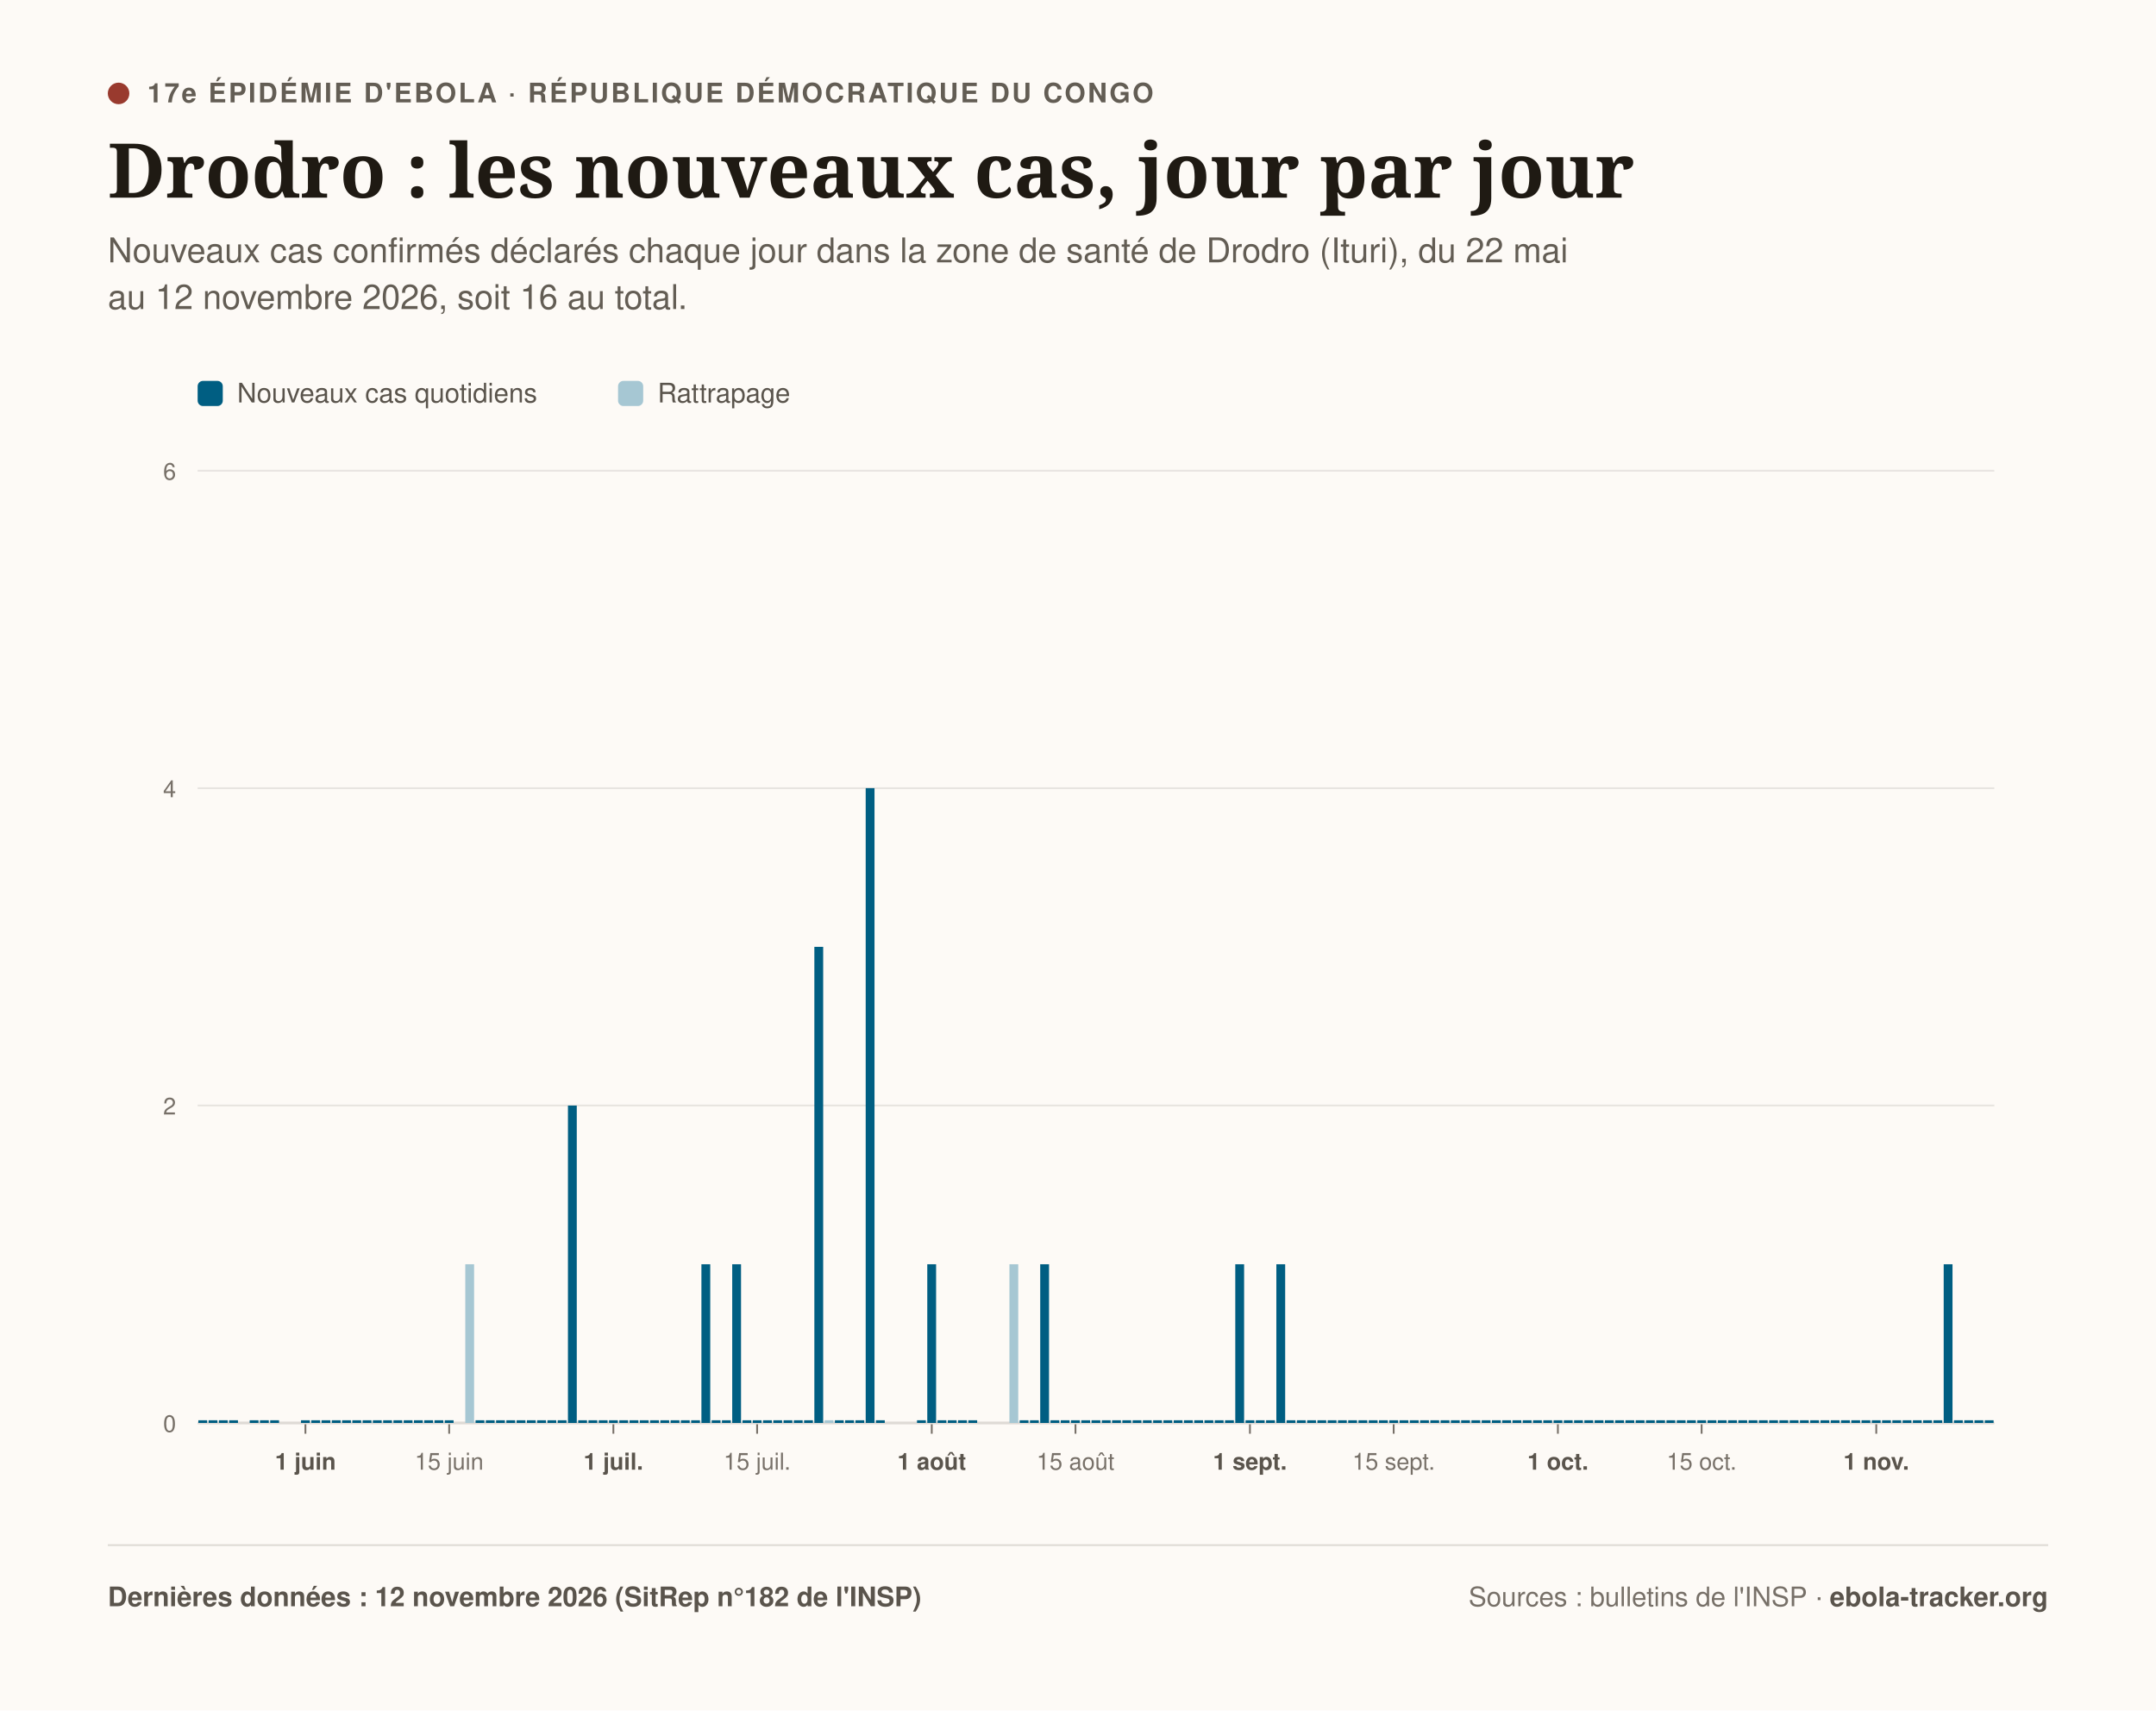
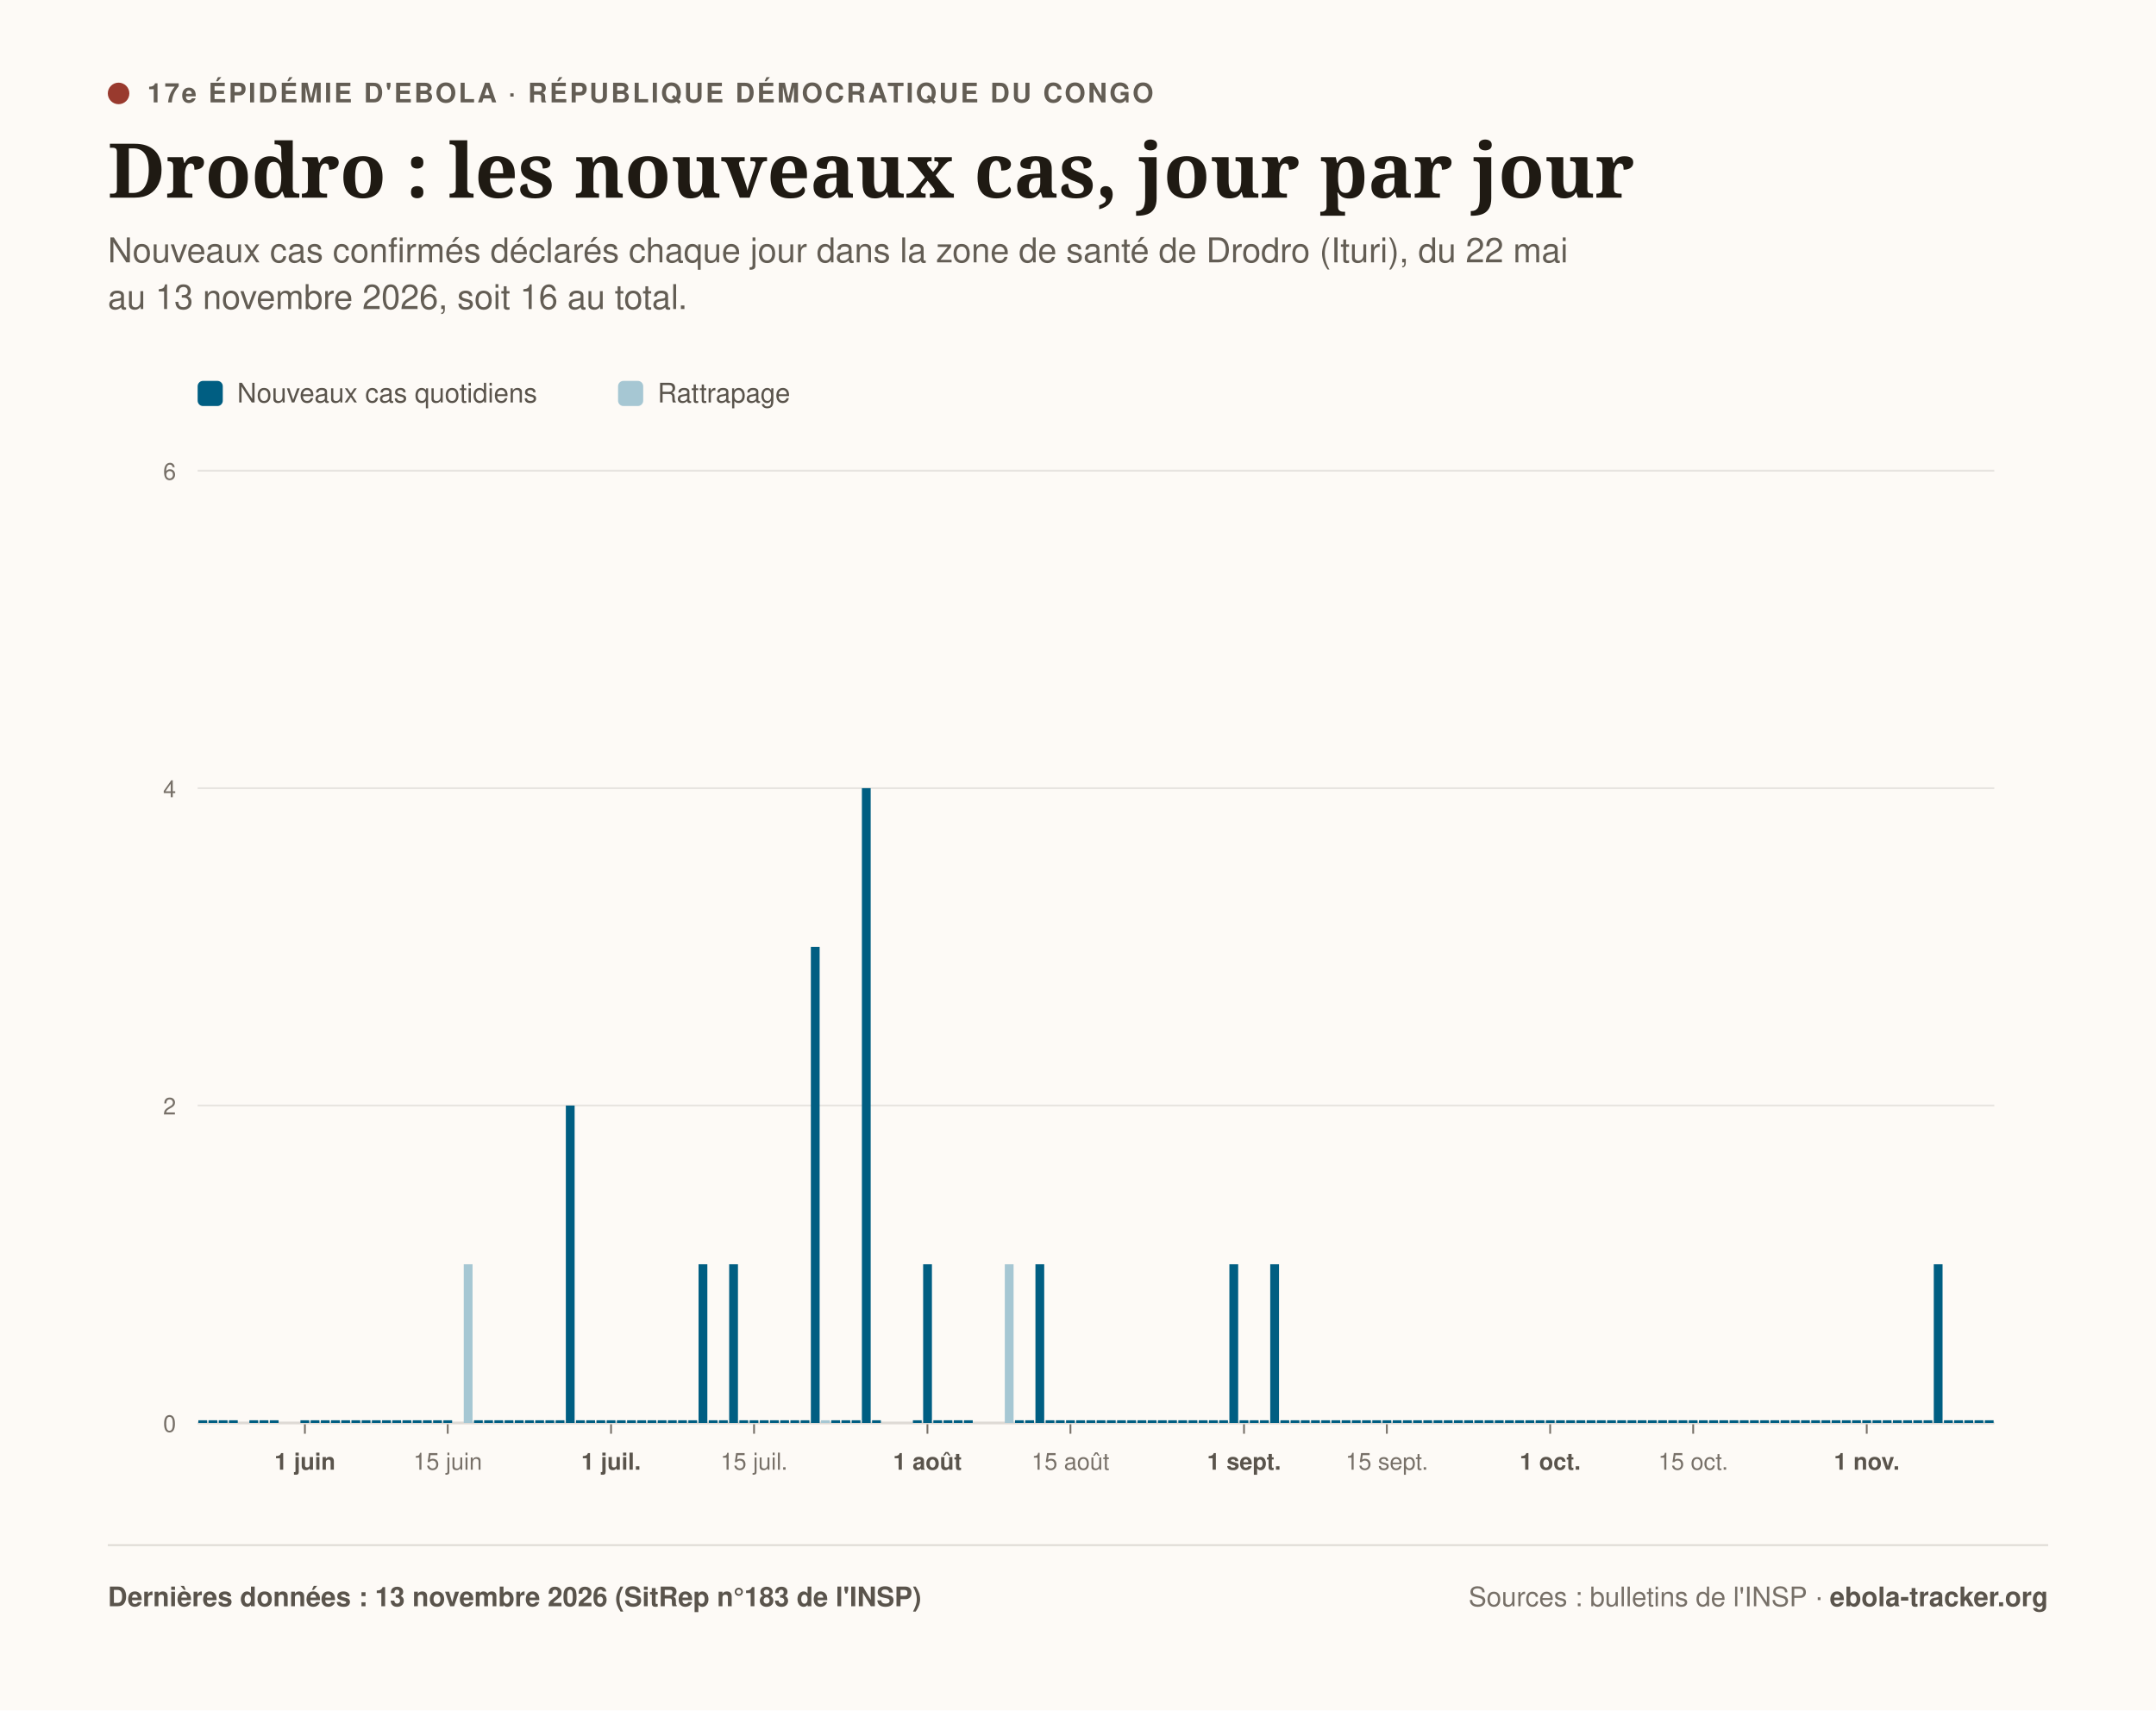
- <svg xmlns="http://www.w3.org/2000/svg" viewBox="0 0 1200 952" role="img" aria-label="Drodro : les nouveaux cas, jour par jour. Nouveaux cas confirmés déclarés chaque jour dans la zone de santé de Drodro (Ituri), du 22 mai au 12 novembre 2026, soit 16 au total.">
+ <svg xmlns="http://www.w3.org/2000/svg" viewBox="0 0 1200 952" role="img" aria-label="Drodro : les nouveaux cas, jour par jour. Nouveaux cas confirmés déclarés chaque jour dans la zone de santé de Drodro (Ituri), du 22 mai au 13 novembre 2026, soit 16 au total.">
  <rect width="1200" height="952" fill="#FDFAF6" />
  <circle cx="66" cy="52" r="6" fill="#993A2E" />
  <text x="82.0" y="57.0" font-family="'Public Sans',Helvetica,Arial,sans-serif" font-size="15" font-weight="700" fill="#635D54" text-anchor="start" letter-spacing=".08em">17e ÉPIDÉMIE D'EBOLA · RÉPUBLIQUE DÉMOCRATIQUE DU CONGO</text>
  <text x="60.0" y="110.0" font-family="'Source Serif 4',Georgia,serif" font-size="42" font-weight="600" fill="#1F1A13" text-anchor="start">Drodro : les nouveaux cas, jour par jour</text>
  <text x="60.0" y="146.0" font-family="'Public Sans',Helvetica,Arial,sans-serif" font-size="19" font-weight="400" fill="#635D54" text-anchor="start">Nouveaux cas confirmés déclarés chaque jour dans la zone de santé de Drodro (Ituri), du 22 mai</text>
-   <text x="60.0" y="172.0" font-family="'Public Sans',Helvetica,Arial,sans-serif" font-size="19" font-weight="400" fill="#635D54" text-anchor="start">au 12 novembre 2026, soit 16 au total.</text>
+   <text x="60.0" y="172.0" font-family="'Public Sans',Helvetica,Arial,sans-serif" font-size="19" font-weight="400" fill="#635D54" text-anchor="start">au 13 novembre 2026, soit 16 au total.</text>
  <rect x="110" y="212" width="14" height="14" rx="3" fill="#005E82" />
  <text x="132.0" y="224.0" font-family="'Public Sans',Helvetica,Arial,sans-serif" font-size="15" font-weight="400" fill="#5A544C" text-anchor="start">Nouveaux cas quotidiens</text>
  <rect x="344" y="212" width="14" height="14" rx="3" fill="#a6c7d3" />
  <text x="366.0" y="224.0" font-family="'Public Sans',Helvetica,Arial,sans-serif" font-size="15" font-weight="400" fill="#5A544C" text-anchor="start">Rattrapage</text>
  <line x1="110" x2="1110" y1="792.0" y2="792.0" stroke="#E7E4E0" />
  <text x="98.0" y="797.0" font-family="'Public Sans',Helvetica,Arial,sans-serif" font-size="13" font-weight="400" fill="#777068" text-anchor="end">0</text>
  <line x1="110" x2="1110" y1="615.3" y2="615.3" stroke="#E7E4E0" />
  <text x="98.0" y="620.3" font-family="'Public Sans',Helvetica,Arial,sans-serif" font-size="13" font-weight="400" fill="#777068" text-anchor="end">2</text>
  <line x1="110" x2="1110" y1="438.7" y2="438.7" stroke="#E7E4E0" />
  <text x="98.0" y="443.7" font-family="'Public Sans',Helvetica,Arial,sans-serif" font-size="13" font-weight="400" fill="#777068" text-anchor="end">4</text>
  <line x1="110" x2="1110" y1="262.0" y2="262.0" stroke="#E7E4E0" />
  <text x="98.0" y="267.0" font-family="'Public Sans',Helvetica,Arial,sans-serif" font-size="13" font-weight="400" fill="#777068" text-anchor="end">6</text>
-   <line x1="170.0" x2="170.0" y1="792" y2="798" stroke="#777068" />
-   <text x="170.0" y="818.0" font-family="'Public Sans',Helvetica,Arial,sans-serif" font-size="13" font-weight="600" fill="#5A544C" text-anchor="middle">1 juin</text>
-   <line x1="250.0" x2="250.0" y1="792" y2="798" stroke="#777068" />
-   <text x="250.0" y="818.0" font-family="'Public Sans',Helvetica,Arial,sans-serif" font-size="13" font-weight="400" fill="#777068" text-anchor="middle">15 juin</text>
-   <line x1="341.4" x2="341.4" y1="792" y2="798" stroke="#777068" />
-   <text x="341.4" y="818.0" font-family="'Public Sans',Helvetica,Arial,sans-serif" font-size="13" font-weight="600" fill="#5A544C" text-anchor="middle">1 juil.</text>
-   <line x1="421.4" x2="421.4" y1="792" y2="798" stroke="#777068" />
-   <text x="421.4" y="818.0" font-family="'Public Sans',Helvetica,Arial,sans-serif" font-size="13" font-weight="400" fill="#777068" text-anchor="middle">15 juil.</text>
-   <line x1="518.6" x2="518.6" y1="792" y2="798" stroke="#777068" />
-   <text x="518.6" y="818.0" font-family="'Public Sans',Helvetica,Arial,sans-serif" font-size="13" font-weight="600" fill="#5A544C" text-anchor="middle">1 août</text>
-   <line x1="598.6" x2="598.6" y1="792" y2="798" stroke="#777068" />
-   <text x="598.6" y="818.0" font-family="'Public Sans',Helvetica,Arial,sans-serif" font-size="13" font-weight="400" fill="#777068" text-anchor="middle">15 août</text>
-   <line x1="695.7" x2="695.7" y1="792" y2="798" stroke="#777068" />
-   <text x="695.7" y="818.0" font-family="'Public Sans',Helvetica,Arial,sans-serif" font-size="13" font-weight="600" fill="#5A544C" text-anchor="middle">1 sept.</text>
-   <line x1="775.7" x2="775.7" y1="792" y2="798" stroke="#777068" />
-   <text x="775.7" y="818.0" font-family="'Public Sans',Helvetica,Arial,sans-serif" font-size="13" font-weight="400" fill="#777068" text-anchor="middle">15 sept.</text>
-   <line x1="867.1" x2="867.1" y1="792" y2="798" stroke="#777068" />
-   <text x="867.1" y="818.0" font-family="'Public Sans',Helvetica,Arial,sans-serif" font-size="13" font-weight="600" fill="#5A544C" text-anchor="middle">1 oct.</text>
-   <line x1="947.1" x2="947.1" y1="792" y2="798" stroke="#777068" />
-   <text x="947.1" y="818.0" font-family="'Public Sans',Helvetica,Arial,sans-serif" font-size="13" font-weight="400" fill="#777068" text-anchor="middle">15 oct.</text>
-   <line x1="1044.3" x2="1044.3" y1="792" y2="798" stroke="#777068" />
-   <text x="1044.3" y="818.0" font-family="'Public Sans',Helvetica,Arial,sans-serif" font-size="13" font-weight="600" fill="#5A544C" text-anchor="middle">1 nov.</text>
+   <line x1="169.7" x2="169.7" y1="792" y2="798" stroke="#777068" />
+   <text x="169.7" y="818.0" font-family="'Public Sans',Helvetica,Arial,sans-serif" font-size="13" font-weight="600" fill="#5A544C" text-anchor="middle">1 juin</text>
+   <line x1="249.2" x2="249.2" y1="792" y2="798" stroke="#777068" />
+   <text x="249.2" y="818.0" font-family="'Public Sans',Helvetica,Arial,sans-serif" font-size="13" font-weight="400" fill="#777068" text-anchor="middle">15 juin</text>
+   <line x1="340.1" x2="340.1" y1="792" y2="798" stroke="#777068" />
+   <text x="340.1" y="818.0" font-family="'Public Sans',Helvetica,Arial,sans-serif" font-size="13" font-weight="600" fill="#5A544C" text-anchor="middle">1 juil.</text>
+   <line x1="419.7" x2="419.7" y1="792" y2="798" stroke="#777068" />
+   <text x="419.7" y="818.0" font-family="'Public Sans',Helvetica,Arial,sans-serif" font-size="13" font-weight="400" fill="#777068" text-anchor="middle">15 juil.</text>
+   <line x1="516.2" x2="516.2" y1="792" y2="798" stroke="#777068" />
+   <text x="516.2" y="818.0" font-family="'Public Sans',Helvetica,Arial,sans-serif" font-size="13" font-weight="600" fill="#5A544C" text-anchor="middle">1 août</text>
+   <line x1="595.8" x2="595.8" y1="792" y2="798" stroke="#777068" />
+   <text x="595.8" y="818.0" font-family="'Public Sans',Helvetica,Arial,sans-serif" font-size="13" font-weight="400" fill="#777068" text-anchor="middle">15 août</text>
+   <line x1="692.4" x2="692.4" y1="792" y2="798" stroke="#777068" />
+   <text x="692.4" y="818.0" font-family="'Public Sans',Helvetica,Arial,sans-serif" font-size="13" font-weight="600" fill="#5A544C" text-anchor="middle">1 sept.</text>
+   <line x1="771.9" x2="771.9" y1="792" y2="798" stroke="#777068" />
+   <text x="771.9" y="818.0" font-family="'Public Sans',Helvetica,Arial,sans-serif" font-size="13" font-weight="400" fill="#777068" text-anchor="middle">15 sept.</text>
+   <line x1="862.8" x2="862.8" y1="792" y2="798" stroke="#777068" />
+   <text x="862.8" y="818.0" font-family="'Public Sans',Helvetica,Arial,sans-serif" font-size="13" font-weight="600" fill="#5A544C" text-anchor="middle">1 oct.</text>
+   <line x1="942.4" x2="942.4" y1="792" y2="798" stroke="#777068" />
+   <text x="942.4" y="818.0" font-family="'Public Sans',Helvetica,Arial,sans-serif" font-size="13" font-weight="400" fill="#777068" text-anchor="middle">15 oct.</text>
+   <line x1="1039.0" x2="1039.0" y1="792" y2="798" stroke="#777068" />
+   <text x="1039.0" y="818.0" font-family="'Public Sans',Helvetica,Arial,sans-serif" font-size="13" font-weight="600" fill="#5A544C" text-anchor="middle">1 nov.</text>
  <line x1="110" x2="1110" y1="792" y2="792" stroke="#DEDAD5" stroke-width="1.5" />
-   <rect x="110.40" y="790.50" width="4.91" height="1.50" fill="#005E82" />
-   <rect x="116.11" y="790.50" width="4.91" height="1.50" fill="#005E82" />
-   <rect x="121.83" y="790.50" width="4.91" height="1.50" fill="#005E82" />
-   <rect x="127.54" y="790.50" width="4.91" height="1.50" fill="#005E82" />
-   <rect x="138.97" y="790.50" width="4.91" height="1.50" fill="#005E82" />
-   <rect x="144.69" y="790.50" width="4.91" height="1.50" fill="#005E82" />
-   <rect x="150.40" y="790.50" width="4.91" height="1.50" fill="#005E82" />
-   <rect x="167.54" y="790.50" width="4.91" height="1.50" fill="#005E82" />
-   <rect x="173.26" y="790.50" width="4.91" height="1.50" fill="#005E82" />
-   <rect x="178.97" y="790.50" width="4.91" height="1.50" fill="#005E82" />
-   <rect x="184.69" y="790.50" width="4.91" height="1.50" fill="#005E82" />
-   <rect x="190.40" y="790.50" width="4.91" height="1.50" fill="#005E82" />
-   <rect x="196.11" y="790.50" width="4.91" height="1.50" fill="#005E82" />
-   <rect x="201.83" y="790.50" width="4.91" height="1.50" fill="#005E82" />
-   <rect x="207.54" y="790.50" width="4.91" height="1.50" fill="#005E82" />
-   <rect x="213.26" y="790.50" width="4.91" height="1.50" fill="#005E82" />
-   <rect x="218.97" y="790.50" width="4.91" height="1.50" fill="#005E82" />
-   <rect x="224.69" y="790.50" width="4.91" height="1.50" fill="#005E82" />
-   <rect x="230.40" y="790.50" width="4.91" height="1.50" fill="#005E82" />
-   <rect x="236.11" y="790.50" width="4.91" height="1.50" fill="#005E82" />
-   <rect x="241.83" y="790.50" width="4.91" height="1.50" fill="#005E82" />
-   <rect x="247.54" y="790.50" width="4.91" height="1.50" fill="#005E82" />
-   <rect x="258.97" y="703.67" width="4.91" height="88.33" fill="#a6c7d3" />
-   <rect x="264.69" y="790.50" width="4.91" height="1.50" fill="#005E82" />
-   <rect x="270.40" y="790.50" width="4.91" height="1.50" fill="#005E82" />
-   <rect x="276.11" y="790.50" width="4.91" height="1.50" fill="#005E82" />
-   <rect x="281.83" y="790.50" width="4.91" height="1.50" fill="#005E82" />
-   <rect x="287.54" y="790.50" width="4.91" height="1.50" fill="#005E82" />
-   <rect x="293.26" y="790.50" width="4.91" height="1.50" fill="#005E82" />
-   <rect x="298.97" y="790.50" width="4.91" height="1.50" fill="#005E82" />
-   <rect x="304.69" y="790.50" width="4.91" height="1.50" fill="#005E82" />
-   <rect x="310.40" y="790.50" width="4.91" height="1.50" fill="#005E82" />
-   <rect x="316.11" y="615.33" width="4.91" height="176.67" fill="#005E82" />
-   <rect x="321.83" y="790.50" width="4.91" height="1.50" fill="#005E82" />
-   <rect x="327.54" y="790.50" width="4.91" height="1.50" fill="#005E82" />
-   <rect x="333.26" y="790.50" width="4.91" height="1.50" fill="#005E82" />
-   <rect x="338.97" y="790.50" width="4.91" height="1.50" fill="#005E82" />
-   <rect x="344.69" y="790.50" width="4.91" height="1.50" fill="#005E82" />
-   <rect x="350.40" y="790.50" width="4.91" height="1.50" fill="#005E82" />
-   <rect x="356.11" y="790.50" width="4.91" height="1.50" fill="#005E82" />
-   <rect x="361.83" y="790.50" width="4.91" height="1.50" fill="#005E82" />
-   <rect x="367.54" y="790.50" width="4.91" height="1.50" fill="#005E82" />
-   <rect x="373.26" y="790.50" width="4.91" height="1.50" fill="#005E82" />
-   <rect x="378.97" y="790.50" width="4.91" height="1.50" fill="#005E82" />
-   <rect x="384.69" y="790.50" width="4.91" height="1.50" fill="#005E82" />
-   <rect x="390.40" y="703.67" width="4.91" height="88.33" fill="#005E82" />
-   <rect x="396.11" y="790.50" width="4.91" height="1.50" fill="#005E82" />
-   <rect x="401.83" y="790.50" width="4.91" height="1.50" fill="#005E82" />
-   <rect x="407.54" y="703.67" width="4.91" height="88.33" fill="#005E82" />
-   <rect x="413.26" y="790.50" width="4.91" height="1.50" fill="#005E82" />
-   <rect x="418.97" y="790.50" width="4.91" height="1.50" fill="#005E82" />
-   <rect x="424.69" y="790.50" width="4.91" height="1.50" fill="#005E82" />
-   <rect x="430.40" y="790.50" width="4.91" height="1.50" fill="#005E82" />
-   <rect x="436.11" y="790.50" width="4.91" height="1.50" fill="#005E82" />
-   <rect x="441.83" y="790.50" width="4.91" height="1.50" fill="#005E82" />
-   <rect x="447.54" y="790.50" width="4.91" height="1.50" fill="#005E82" />
-   <rect x="453.26" y="527.00" width="4.91" height="265.00" fill="#005E82" />
-   <rect x="458.97" y="790.50" width="4.91" height="1.50" fill="#a6c7d3" />
-   <rect x="464.69" y="790.50" width="4.91" height="1.50" fill="#005E82" />
-   <rect x="470.40" y="790.50" width="4.91" height="1.50" fill="#005E82" />
-   <rect x="476.11" y="790.50" width="4.91" height="1.50" fill="#005E82" />
-   <rect x="481.83" y="438.67" width="4.91" height="353.33" fill="#005E82" />
-   <rect x="487.54" y="790.50" width="4.91" height="1.50" fill="#005E82" />
-   <rect x="510.40" y="790.50" width="4.91" height="1.50" fill="#005E82" />
-   <rect x="516.11" y="703.67" width="4.91" height="88.33" fill="#005E82" />
-   <rect x="521.83" y="790.50" width="4.91" height="1.50" fill="#005E82" />
-   <rect x="527.54" y="790.50" width="4.91" height="1.50" fill="#005E82" />
-   <rect x="533.26" y="790.50" width="4.91" height="1.50" fill="#005E82" />
-   <rect x="538.97" y="790.50" width="4.91" height="1.50" fill="#005E82" />
-   <rect x="561.83" y="703.67" width="4.91" height="88.33" fill="#a6c7d3" />
-   <rect x="567.54" y="790.50" width="4.91" height="1.50" fill="#005E82" />
-   <rect x="573.26" y="790.50" width="4.91" height="1.50" fill="#005E82" />
-   <rect x="578.97" y="703.67" width="4.91" height="88.33" fill="#005E82" />
-   <rect x="584.69" y="790.50" width="4.91" height="1.50" fill="#005E82" />
-   <rect x="590.40" y="790.50" width="4.91" height="1.50" fill="#005E82" />
-   <rect x="596.11" y="790.50" width="4.91" height="1.50" fill="#005E82" />
-   <rect x="601.83" y="790.50" width="4.91" height="1.50" fill="#005E82" />
-   <rect x="607.54" y="790.50" width="4.91" height="1.50" fill="#005E82" />
-   <rect x="613.26" y="790.50" width="4.91" height="1.50" fill="#005E82" />
-   <rect x="618.97" y="790.50" width="4.91" height="1.50" fill="#005E82" />
-   <rect x="624.69" y="790.50" width="4.91" height="1.50" fill="#005E82" />
-   <rect x="630.40" y="790.50" width="4.91" height="1.50" fill="#005E82" />
-   <rect x="636.11" y="790.50" width="4.91" height="1.50" fill="#005E82" />
-   <rect x="641.83" y="790.50" width="4.91" height="1.50" fill="#005E82" />
-   <rect x="647.54" y="790.50" width="4.91" height="1.50" fill="#005E82" />
-   <rect x="653.26" y="790.50" width="4.91" height="1.50" fill="#005E82" />
-   <rect x="658.97" y="790.50" width="4.91" height="1.50" fill="#005E82" />
-   <rect x="664.69" y="790.50" width="4.91" height="1.50" fill="#005E82" />
-   <rect x="670.40" y="790.50" width="4.91" height="1.50" fill="#005E82" />
-   <rect x="676.11" y="790.50" width="4.91" height="1.50" fill="#005E82" />
-   <rect x="681.83" y="790.50" width="4.91" height="1.50" fill="#005E82" />
-   <rect x="687.54" y="703.67" width="4.91" height="88.33" fill="#005E82" />
-   <rect x="693.26" y="790.50" width="4.91" height="1.50" fill="#005E82" />
-   <rect x="698.97" y="790.50" width="4.91" height="1.50" fill="#005E82" />
-   <rect x="704.69" y="790.50" width="4.91" height="1.50" fill="#005E82" />
-   <rect x="710.40" y="703.67" width="4.91" height="88.33" fill="#005E82" />
-   <rect x="716.11" y="790.50" width="4.91" height="1.50" fill="#005E82" />
-   <rect x="721.83" y="790.50" width="4.91" height="1.50" fill="#005E82" />
-   <rect x="727.54" y="790.50" width="4.91" height="1.50" fill="#005E82" />
-   <rect x="733.26" y="790.50" width="4.91" height="1.50" fill="#005E82" />
-   <rect x="738.97" y="790.50" width="4.91" height="1.50" fill="#005E82" />
-   <rect x="744.69" y="790.50" width="4.91" height="1.50" fill="#005E82" />
-   <rect x="750.40" y="790.50" width="4.91" height="1.50" fill="#005E82" />
-   <rect x="756.11" y="790.50" width="4.91" height="1.50" fill="#005E82" />
-   <rect x="761.83" y="790.50" width="4.91" height="1.50" fill="#005E82" />
-   <rect x="767.54" y="790.50" width="4.91" height="1.50" fill="#005E82" />
-   <rect x="773.26" y="790.50" width="4.91" height="1.50" fill="#005E82" />
-   <rect x="778.97" y="790.50" width="4.91" height="1.50" fill="#005E82" />
-   <rect x="784.69" y="790.50" width="4.91" height="1.50" fill="#005E82" />
-   <rect x="790.40" y="790.50" width="4.91" height="1.50" fill="#005E82" />
-   <rect x="796.11" y="790.50" width="4.91" height="1.50" fill="#005E82" />
-   <rect x="801.83" y="790.50" width="4.91" height="1.50" fill="#005E82" />
-   <rect x="807.54" y="790.50" width="4.91" height="1.50" fill="#005E82" />
-   <rect x="813.26" y="790.50" width="4.91" height="1.50" fill="#005E82" />
-   <rect x="818.97" y="790.50" width="4.91" height="1.50" fill="#005E82" />
-   <rect x="824.69" y="790.50" width="4.91" height="1.50" fill="#005E82" />
-   <rect x="830.40" y="790.50" width="4.91" height="1.50" fill="#005E82" />
-   <rect x="836.11" y="790.50" width="4.91" height="1.50" fill="#005E82" />
-   <rect x="841.83" y="790.50" width="4.91" height="1.50" fill="#005E82" />
-   <rect x="847.54" y="790.50" width="4.91" height="1.50" fill="#005E82" />
-   <rect x="853.26" y="790.50" width="4.91" height="1.50" fill="#005E82" />
-   <rect x="858.97" y="790.50" width="4.91" height="1.50" fill="#005E82" />
-   <rect x="864.69" y="790.50" width="4.91" height="1.50" fill="#005E82" />
-   <rect x="870.40" y="790.50" width="4.91" height="1.50" fill="#005E82" />
-   <rect x="876.11" y="790.50" width="4.91" height="1.50" fill="#005E82" />
-   <rect x="881.83" y="790.50" width="4.91" height="1.50" fill="#005E82" />
-   <rect x="887.54" y="790.50" width="4.91" height="1.50" fill="#005E82" />
-   <rect x="893.26" y="790.50" width="4.91" height="1.50" fill="#005E82" />
-   <rect x="898.97" y="790.50" width="4.91" height="1.50" fill="#005E82" />
-   <rect x="904.69" y="790.50" width="4.91" height="1.50" fill="#005E82" />
-   <rect x="910.40" y="790.50" width="4.91" height="1.50" fill="#005E82" />
-   <rect x="916.11" y="790.50" width="4.91" height="1.50" fill="#005E82" />
-   <rect x="921.83" y="790.50" width="4.91" height="1.50" fill="#005E82" />
-   <rect x="927.54" y="790.50" width="4.91" height="1.50" fill="#005E82" />
-   <rect x="933.26" y="790.50" width="4.91" height="1.50" fill="#005E82" />
-   <rect x="938.97" y="790.50" width="4.91" height="1.50" fill="#005E82" />
-   <rect x="944.69" y="790.50" width="4.91" height="1.50" fill="#005E82" />
-   <rect x="950.40" y="790.50" width="4.91" height="1.50" fill="#005E82" />
-   <rect x="956.11" y="790.50" width="4.91" height="1.50" fill="#005E82" />
-   <rect x="961.83" y="790.50" width="4.91" height="1.50" fill="#005E82" />
-   <rect x="967.54" y="790.50" width="4.91" height="1.50" fill="#005E82" />
-   <rect x="973.26" y="790.50" width="4.91" height="1.50" fill="#005E82" />
-   <rect x="978.97" y="790.50" width="4.91" height="1.50" fill="#005E82" />
-   <rect x="984.69" y="790.50" width="4.91" height="1.50" fill="#005E82" />
-   <rect x="990.40" y="790.50" width="4.91" height="1.50" fill="#005E82" />
-   <rect x="996.11" y="790.50" width="4.91" height="1.50" fill="#005E82" />
-   <rect x="1001.83" y="790.50" width="4.91" height="1.50" fill="#005E82" />
-   <rect x="1007.54" y="790.50" width="4.91" height="1.50" fill="#005E82" />
-   <rect x="1013.26" y="790.50" width="4.91" height="1.50" fill="#005E82" />
-   <rect x="1018.97" y="790.50" width="4.91" height="1.50" fill="#005E82" />
-   <rect x="1024.69" y="790.50" width="4.91" height="1.50" fill="#005E82" />
-   <rect x="1030.40" y="790.50" width="4.91" height="1.50" fill="#005E82" />
-   <rect x="1036.11" y="790.50" width="4.91" height="1.50" fill="#005E82" />
-   <rect x="1041.83" y="790.50" width="4.91" height="1.50" fill="#005E82" />
-   <rect x="1047.54" y="790.50" width="4.91" height="1.50" fill="#005E82" />
-   <rect x="1053.26" y="790.50" width="4.91" height="1.50" fill="#005E82" />
-   <rect x="1058.97" y="790.50" width="4.91" height="1.50" fill="#005E82" />
-   <rect x="1064.69" y="790.50" width="4.91" height="1.50" fill="#005E82" />
-   <rect x="1070.40" y="790.50" width="4.91" height="1.50" fill="#005E82" />
-   <rect x="1076.11" y="790.50" width="4.91" height="1.50" fill="#005E82" />
-   <rect x="1081.83" y="703.67" width="4.91" height="88.33" fill="#005E82" />
-   <rect x="1087.54" y="790.50" width="4.91" height="1.50" fill="#005E82" />
-   <rect x="1093.26" y="790.50" width="4.91" height="1.50" fill="#005E82" />
-   <rect x="1098.97" y="790.50" width="4.91" height="1.50" fill="#005E82" />
-   <rect x="1104.69" y="790.50" width="4.91" height="1.50" fill="#005E82" />
+   <rect x="110.40" y="790.50" width="4.89" height="1.50" fill="#005E82" />
+   <rect x="116.08" y="790.50" width="4.89" height="1.50" fill="#005E82" />
+   <rect x="121.76" y="790.50" width="4.89" height="1.50" fill="#005E82" />
+   <rect x="127.44" y="790.50" width="4.89" height="1.50" fill="#005E82" />
+   <rect x="138.81" y="790.50" width="4.89" height="1.50" fill="#005E82" />
+   <rect x="144.49" y="790.50" width="4.89" height="1.50" fill="#005E82" />
+   <rect x="150.17" y="790.50" width="4.89" height="1.50" fill="#005E82" />
+   <rect x="167.22" y="790.50" width="4.89" height="1.50" fill="#005E82" />
+   <rect x="172.90" y="790.50" width="4.89" height="1.50" fill="#005E82" />
+   <rect x="178.58" y="790.50" width="4.89" height="1.50" fill="#005E82" />
+   <rect x="184.26" y="790.50" width="4.89" height="1.50" fill="#005E82" />
+   <rect x="189.94" y="790.50" width="4.89" height="1.50" fill="#005E82" />
+   <rect x="195.62" y="790.50" width="4.89" height="1.50" fill="#005E82" />
+   <rect x="201.31" y="790.50" width="4.89" height="1.50" fill="#005E82" />
+   <rect x="206.99" y="790.50" width="4.89" height="1.50" fill="#005E82" />
+   <rect x="212.67" y="790.50" width="4.89" height="1.50" fill="#005E82" />
+   <rect x="218.35" y="790.50" width="4.89" height="1.50" fill="#005E82" />
+   <rect x="224.03" y="790.50" width="4.89" height="1.50" fill="#005E82" />
+   <rect x="229.72" y="790.50" width="4.89" height="1.50" fill="#005E82" />
+   <rect x="235.40" y="790.50" width="4.89" height="1.50" fill="#005E82" />
+   <rect x="241.08" y="790.50" width="4.89" height="1.50" fill="#005E82" />
+   <rect x="246.76" y="790.50" width="4.89" height="1.50" fill="#005E82" />
+   <rect x="258.12" y="703.67" width="4.89" height="88.33" fill="#a6c7d3" />
+   <rect x="263.81" y="790.50" width="4.89" height="1.50" fill="#005E82" />
+   <rect x="269.49" y="790.50" width="4.89" height="1.50" fill="#005E82" />
+   <rect x="275.17" y="790.50" width="4.89" height="1.50" fill="#005E82" />
+   <rect x="280.85" y="790.50" width="4.89" height="1.50" fill="#005E82" />
+   <rect x="286.53" y="790.50" width="4.89" height="1.50" fill="#005E82" />
+   <rect x="292.22" y="790.50" width="4.89" height="1.50" fill="#005E82" />
+   <rect x="297.90" y="790.50" width="4.89" height="1.50" fill="#005E82" />
+   <rect x="303.58" y="790.50" width="4.89" height="1.50" fill="#005E82" />
+   <rect x="309.26" y="790.50" width="4.89" height="1.50" fill="#005E82" />
+   <rect x="314.94" y="615.33" width="4.89" height="176.67" fill="#005E82" />
+   <rect x="320.62" y="790.50" width="4.89" height="1.50" fill="#005E82" />
+   <rect x="326.31" y="790.50" width="4.89" height="1.50" fill="#005E82" />
+   <rect x="331.99" y="790.50" width="4.89" height="1.50" fill="#005E82" />
+   <rect x="337.67" y="790.50" width="4.89" height="1.50" fill="#005E82" />
+   <rect x="343.35" y="790.50" width="4.89" height="1.50" fill="#005E82" />
+   <rect x="349.03" y="790.50" width="4.89" height="1.50" fill="#005E82" />
+   <rect x="354.72" y="790.50" width="4.89" height="1.50" fill="#005E82" />
+   <rect x="360.40" y="790.50" width="4.89" height="1.50" fill="#005E82" />
+   <rect x="366.08" y="790.50" width="4.89" height="1.50" fill="#005E82" />
+   <rect x="371.76" y="790.50" width="4.89" height="1.50" fill="#005E82" />
+   <rect x="377.44" y="790.50" width="4.89" height="1.50" fill="#005E82" />
+   <rect x="383.12" y="790.50" width="4.89" height="1.50" fill="#005E82" />
+   <rect x="388.81" y="703.67" width="4.89" height="88.33" fill="#005E82" />
+   <rect x="394.49" y="790.50" width="4.89" height="1.50" fill="#005E82" />
+   <rect x="400.17" y="790.50" width="4.89" height="1.50" fill="#005E82" />
+   <rect x="405.85" y="703.67" width="4.89" height="88.33" fill="#005E82" />
+   <rect x="411.53" y="790.50" width="4.89" height="1.50" fill="#005E82" />
+   <rect x="417.22" y="790.50" width="4.89" height="1.50" fill="#005E82" />
+   <rect x="422.90" y="790.50" width="4.89" height="1.50" fill="#005E82" />
+   <rect x="428.58" y="790.50" width="4.89" height="1.50" fill="#005E82" />
+   <rect x="434.26" y="790.50" width="4.89" height="1.50" fill="#005E82" />
+   <rect x="439.94" y="790.50" width="4.89" height="1.50" fill="#005E82" />
+   <rect x="445.62" y="790.50" width="4.89" height="1.50" fill="#005E82" />
+   <rect x="451.31" y="527.00" width="4.89" height="265.00" fill="#005E82" />
+   <rect x="456.99" y="790.50" width="4.89" height="1.50" fill="#a6c7d3" />
+   <rect x="462.67" y="790.50" width="4.89" height="1.50" fill="#005E82" />
+   <rect x="468.35" y="790.50" width="4.89" height="1.50" fill="#005E82" />
+   <rect x="474.03" y="790.50" width="4.89" height="1.50" fill="#005E82" />
+   <rect x="479.72" y="438.67" width="4.89" height="353.33" fill="#005E82" />
+   <rect x="485.40" y="790.50" width="4.89" height="1.50" fill="#005E82" />
+   <rect x="508.12" y="790.50" width="4.89" height="1.50" fill="#005E82" />
+   <rect x="513.81" y="703.67" width="4.89" height="88.33" fill="#005E82" />
+   <rect x="519.49" y="790.50" width="4.89" height="1.50" fill="#005E82" />
+   <rect x="525.17" y="790.50" width="4.89" height="1.50" fill="#005E82" />
+   <rect x="530.85" y="790.50" width="4.89" height="1.50" fill="#005E82" />
+   <rect x="536.53" y="790.50" width="4.89" height="1.50" fill="#005E82" />
+   <rect x="559.26" y="703.67" width="4.89" height="88.33" fill="#a6c7d3" />
+   <rect x="564.94" y="790.50" width="4.89" height="1.50" fill="#005E82" />
+   <rect x="570.62" y="790.50" width="4.89" height="1.50" fill="#005E82" />
+   <rect x="576.31" y="703.67" width="4.89" height="88.33" fill="#005E82" />
+   <rect x="581.99" y="790.50" width="4.89" height="1.50" fill="#005E82" />
+   <rect x="587.67" y="790.50" width="4.89" height="1.50" fill="#005E82" />
+   <rect x="593.35" y="790.50" width="4.89" height="1.50" fill="#005E82" />
+   <rect x="599.03" y="790.50" width="4.89" height="1.50" fill="#005E82" />
+   <rect x="604.72" y="790.50" width="4.89" height="1.50" fill="#005E82" />
+   <rect x="610.40" y="790.50" width="4.89" height="1.50" fill="#005E82" />
+   <rect x="616.08" y="790.50" width="4.89" height="1.50" fill="#005E82" />
+   <rect x="621.76" y="790.50" width="4.89" height="1.50" fill="#005E82" />
+   <rect x="627.44" y="790.50" width="4.89" height="1.50" fill="#005E82" />
+   <rect x="633.12" y="790.50" width="4.89" height="1.50" fill="#005E82" />
+   <rect x="638.81" y="790.50" width="4.89" height="1.50" fill="#005E82" />
+   <rect x="644.49" y="790.50" width="4.89" height="1.50" fill="#005E82" />
+   <rect x="650.17" y="790.50" width="4.89" height="1.50" fill="#005E82" />
+   <rect x="655.85" y="790.50" width="4.89" height="1.50" fill="#005E82" />
+   <rect x="661.53" y="790.50" width="4.89" height="1.50" fill="#005E82" />
+   <rect x="667.22" y="790.50" width="4.89" height="1.50" fill="#005E82" />
+   <rect x="672.90" y="790.50" width="4.89" height="1.50" fill="#005E82" />
+   <rect x="678.58" y="790.50" width="4.89" height="1.50" fill="#005E82" />
+   <rect x="684.26" y="703.67" width="4.89" height="88.33" fill="#005E82" />
+   <rect x="689.94" y="790.50" width="4.89" height="1.50" fill="#005E82" />
+   <rect x="695.62" y="790.50" width="4.89" height="1.50" fill="#005E82" />
+   <rect x="701.31" y="790.50" width="4.89" height="1.50" fill="#005E82" />
+   <rect x="706.99" y="703.67" width="4.89" height="88.33" fill="#005E82" />
+   <rect x="712.67" y="790.50" width="4.89" height="1.50" fill="#005E82" />
+   <rect x="718.35" y="790.50" width="4.89" height="1.50" fill="#005E82" />
+   <rect x="724.03" y="790.50" width="4.89" height="1.50" fill="#005E82" />
+   <rect x="729.72" y="790.50" width="4.89" height="1.50" fill="#005E82" />
+   <rect x="735.40" y="790.50" width="4.89" height="1.50" fill="#005E82" />
+   <rect x="741.08" y="790.50" width="4.89" height="1.50" fill="#005E82" />
+   <rect x="746.76" y="790.50" width="4.89" height="1.50" fill="#005E82" />
+   <rect x="752.44" y="790.50" width="4.89" height="1.50" fill="#005E82" />
+   <rect x="758.12" y="790.50" width="4.89" height="1.50" fill="#005E82" />
+   <rect x="763.81" y="790.50" width="4.89" height="1.50" fill="#005E82" />
+   <rect x="769.49" y="790.50" width="4.89" height="1.50" fill="#005E82" />
+   <rect x="775.17" y="790.50" width="4.89" height="1.50" fill="#005E82" />
+   <rect x="780.85" y="790.50" width="4.89" height="1.50" fill="#005E82" />
+   <rect x="786.53" y="790.50" width="4.89" height="1.50" fill="#005E82" />
+   <rect x="792.22" y="790.50" width="4.89" height="1.50" fill="#005E82" />
+   <rect x="797.90" y="790.50" width="4.89" height="1.50" fill="#005E82" />
+   <rect x="803.58" y="790.50" width="4.89" height="1.50" fill="#005E82" />
+   <rect x="809.26" y="790.50" width="4.89" height="1.50" fill="#005E82" />
+   <rect x="814.94" y="790.50" width="4.89" height="1.50" fill="#005E82" />
+   <rect x="820.62" y="790.50" width="4.89" height="1.50" fill="#005E82" />
+   <rect x="826.31" y="790.50" width="4.89" height="1.50" fill="#005E82" />
+   <rect x="831.99" y="790.50" width="4.89" height="1.50" fill="#005E82" />
+   <rect x="837.67" y="790.50" width="4.89" height="1.50" fill="#005E82" />
+   <rect x="843.35" y="790.50" width="4.89" height="1.50" fill="#005E82" />
+   <rect x="849.03" y="790.50" width="4.89" height="1.50" fill="#005E82" />
+   <rect x="854.72" y="790.50" width="4.89" height="1.50" fill="#005E82" />
+   <rect x="860.40" y="790.50" width="4.89" height="1.50" fill="#005E82" />
+   <rect x="866.08" y="790.50" width="4.89" height="1.50" fill="#005E82" />
+   <rect x="871.76" y="790.50" width="4.89" height="1.50" fill="#005E82" />
+   <rect x="877.44" y="790.50" width="4.89" height="1.50" fill="#005E82" />
+   <rect x="883.12" y="790.50" width="4.89" height="1.50" fill="#005E82" />
+   <rect x="888.81" y="790.50" width="4.89" height="1.50" fill="#005E82" />
+   <rect x="894.49" y="790.50" width="4.89" height="1.50" fill="#005E82" />
+   <rect x="900.17" y="790.50" width="4.89" height="1.50" fill="#005E82" />
+   <rect x="905.85" y="790.50" width="4.89" height="1.50" fill="#005E82" />
+   <rect x="911.53" y="790.50" width="4.89" height="1.50" fill="#005E82" />
+   <rect x="917.22" y="790.50" width="4.89" height="1.50" fill="#005E82" />
+   <rect x="922.90" y="790.50" width="4.89" height="1.50" fill="#005E82" />
+   <rect x="928.58" y="790.50" width="4.89" height="1.50" fill="#005E82" />
+   <rect x="934.26" y="790.50" width="4.89" height="1.50" fill="#005E82" />
+   <rect x="939.94" y="790.50" width="4.89" height="1.50" fill="#005E82" />
+   <rect x="945.62" y="790.50" width="4.89" height="1.50" fill="#005E82" />
+   <rect x="951.31" y="790.50" width="4.89" height="1.50" fill="#005E82" />
+   <rect x="956.99" y="790.50" width="4.89" height="1.50" fill="#005E82" />
+   <rect x="962.67" y="790.50" width="4.89" height="1.50" fill="#005E82" />
+   <rect x="968.35" y="790.50" width="4.89" height="1.50" fill="#005E82" />
+   <rect x="974.03" y="790.50" width="4.89" height="1.50" fill="#005E82" />
+   <rect x="979.72" y="790.50" width="4.89" height="1.50" fill="#005E82" />
+   <rect x="985.40" y="790.50" width="4.89" height="1.50" fill="#005E82" />
+   <rect x="991.08" y="790.50" width="4.89" height="1.50" fill="#005E82" />
+   <rect x="996.76" y="790.50" width="4.89" height="1.50" fill="#005E82" />
+   <rect x="1002.44" y="790.50" width="4.89" height="1.50" fill="#005E82" />
+   <rect x="1008.12" y="790.50" width="4.89" height="1.50" fill="#005E82" />
+   <rect x="1013.81" y="790.50" width="4.89" height="1.50" fill="#005E82" />
+   <rect x="1019.49" y="790.50" width="4.89" height="1.50" fill="#005E82" />
+   <rect x="1025.17" y="790.50" width="4.89" height="1.50" fill="#005E82" />
+   <rect x="1030.85" y="790.50" width="4.89" height="1.50" fill="#005E82" />
+   <rect x="1036.53" y="790.50" width="4.89" height="1.50" fill="#005E82" />
+   <rect x="1042.22" y="790.50" width="4.89" height="1.50" fill="#005E82" />
+   <rect x="1047.90" y="790.50" width="4.89" height="1.50" fill="#005E82" />
+   <rect x="1053.58" y="790.50" width="4.89" height="1.50" fill="#005E82" />
+   <rect x="1059.26" y="790.50" width="4.89" height="1.50" fill="#005E82" />
+   <rect x="1064.94" y="790.50" width="4.89" height="1.50" fill="#005E82" />
+   <rect x="1070.62" y="790.50" width="4.89" height="1.50" fill="#005E82" />
+   <rect x="1076.31" y="703.67" width="4.89" height="88.33" fill="#005E82" />
+   <rect x="1081.99" y="790.50" width="4.89" height="1.50" fill="#005E82" />
+   <rect x="1087.67" y="790.50" width="4.89" height="1.50" fill="#005E82" />
+   <rect x="1093.35" y="790.50" width="4.89" height="1.50" fill="#005E82" />
+   <rect x="1099.03" y="790.50" width="4.89" height="1.50" fill="#005E82" />
+   <rect x="1104.72" y="790.50" width="4.89" height="1.50" fill="#005E82" />
  <line x1="60" x2="1140" y1="860" y2="860" stroke="#DEDAD5" />
-   <text x="60.0" y="894.0" font-family="'Public Sans',Helvetica,Arial,sans-serif" font-size="15" font-weight="600" fill="#5A544C" text-anchor="start">Dernières données : 12 novembre 2026 (SitRep n°182 de l'INSP)</text>
+   <text x="60.0" y="894.0" font-family="'Public Sans',Helvetica,Arial,sans-serif" font-size="15" font-weight="600" fill="#5A544C" text-anchor="start">Dernières données : 13 novembre 2026 (SitRep n°183 de l'INSP)</text>
  <text x="1140" y="894" text-anchor="end" font-family="'Public Sans',Helvetica,Arial,sans-serif" font-size="15" fill="#777068">Sources : bulletins de l'INSP · <tspan font-weight="700" fill="#5A544C">ebola-tracker.org</tspan>
  </text>
</svg>
